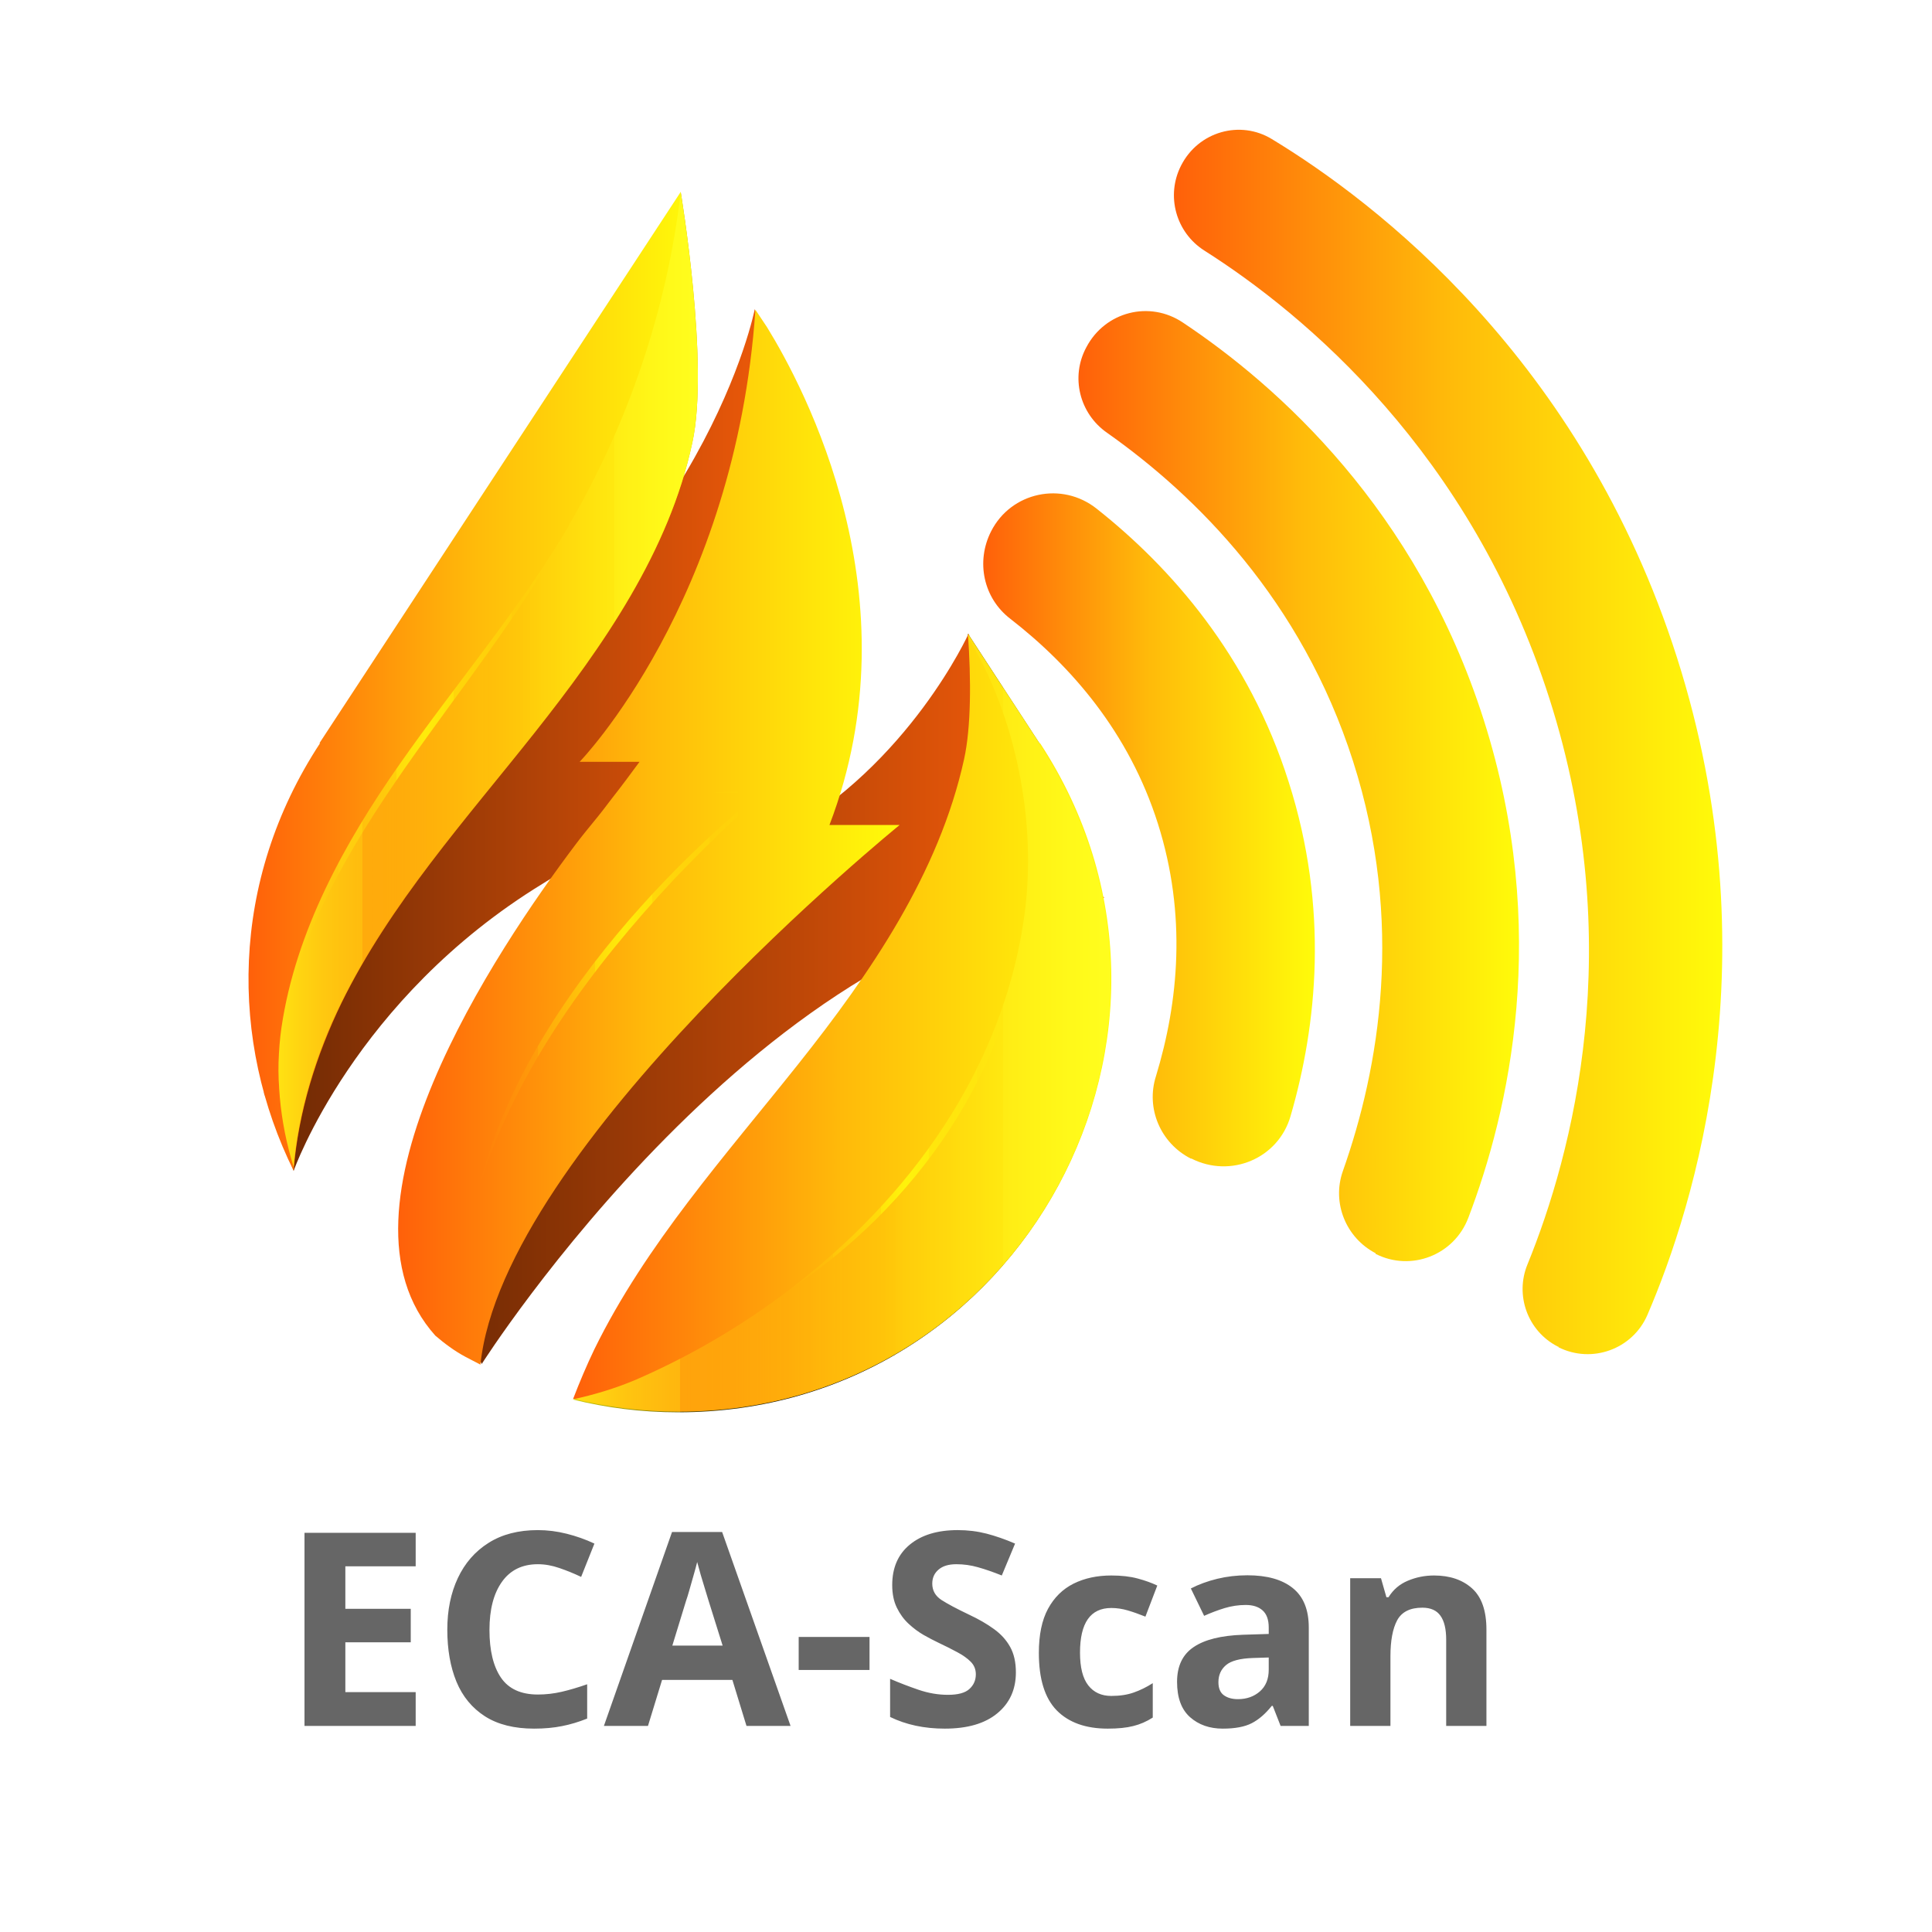
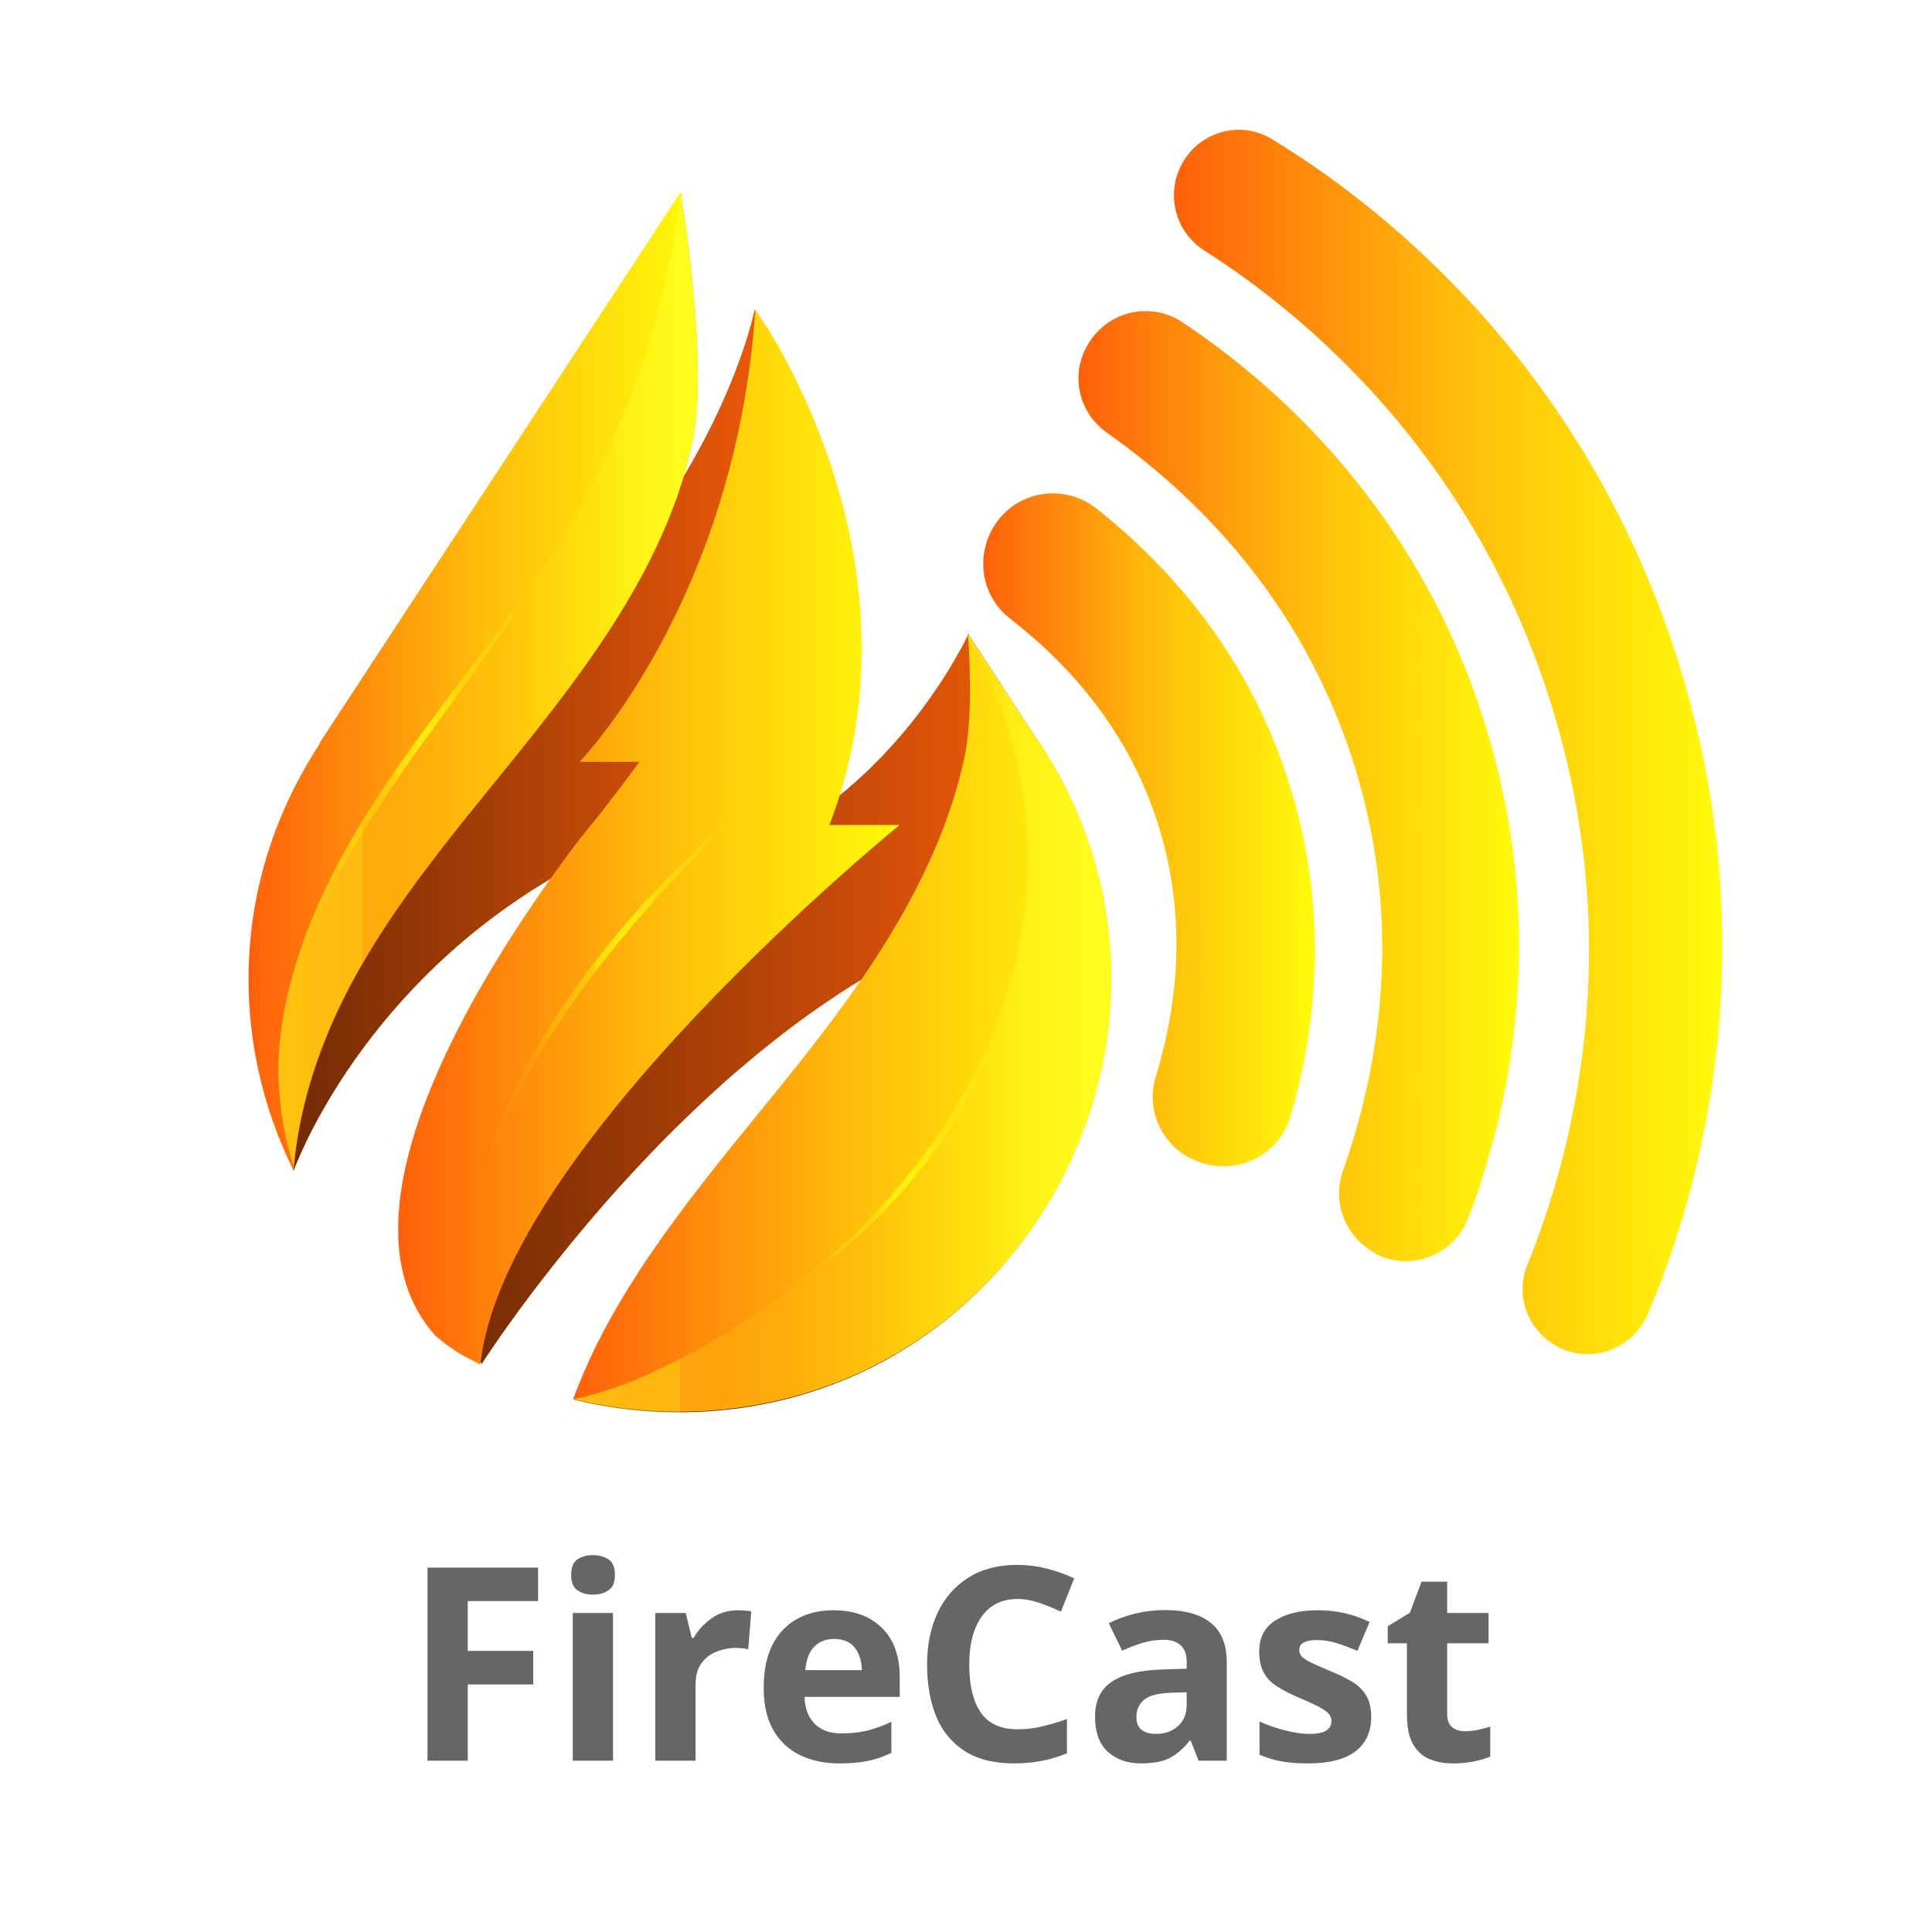
<svg xmlns="http://www.w3.org/2000/svg" id="Calque_1" version="1.1" viewBox="0 0 300 300">
  <defs>
    <style>
      .st0 {
+         fill: url(#Dégradé_sans_nom_6);
+       }
+ 
+       .st1 {
+         fill: url(#Dégradé_sans_nom_4);
+       }
+ 
+       .st2 {
+         fill: url(#Dégradé_sans_nom_5);
+       }
+ 
+       .st3 {
+         fill: url(#Dégradé_sans_nom_2);
+       }
+ 
+       .st4 {
+         fill: url(#Dégradé_sans_nom_3);
+       }
+ 
+       .st5 {
        fill: #666;
        font-family: Poppins-Bold, Poppins;
        font-size: 42px;
        font-weight: 700;
      }

-       .st0, .st1, .st2, .st3, .st4, .st5, .st6 {
+       .st5, .st6, .st7, .st8, .st9, .st10, .st11 {
        isolation: isolate;
      }

-       .st1 {
+       .st12 {
+         fill: url(#Dégradé_sans_nom);
+       }
+ 
+       .st13 {
+         fill: url(#Dégradé_sans_nom_13);
+       }
+ 
+       .st14 {
+         fill: url(#Dégradé_sans_nom_12);
+       }
+ 
+       .st15 {
+         fill: url(#Dégradé_sans_nom_14);
+       }
+ 
+       .st7 {
+         fill: url(#Dégradé_sans_nom_11);
+       }
+ 
+       .st7, .st8, .st9, .st10, .st11 {
+         mix-blend-mode: screen;
+       }
+ 
+       .st8 {
+         fill: url(#Dégradé_sans_nom_10);
+       }
+ 
+       .st9 {
+         fill: url(#Dégradé_sans_nom_8);
+       }
+ 
+       .st10 {
        fill: url(#Dégradé_sans_nom_7);
      }

-       .st1, .st2, .st4, .st5, .st6 {
-         mix-blend-mode: screen;
-       }
- 
-       .st7 {
-         fill: url(#Dégradé_sans_nom_6);
-       }
- 
-       .st8 {
-         fill: url(#Dégradé_sans_nom_14);
-       }
- 
-       .st9 {
-         fill: url(#Dégradé_sans_nom_13);
-       }
- 
-       .st10 {
-         fill: url(#Dégradé_sans_nom_2);
-       }
- 
-       .st2 {
+       .st11 {
        fill: url(#Dégradé_sans_nom_9);
      }

-       .st11 {
-         fill: url(#Dégradé_sans_nom);
-       }
- 
-       .st12 {
-         fill: url(#Dégradé_sans_nom_4);
-       }
- 
-       .st13 {
-         fill: url(#Dégradé_sans_nom_3);
-       }
- 
-       .st14 {
+       .st16 {
        display: none;
      }
- 
-       .st15 {
-         fill: url(#Dégradé_sans_nom_15);
-       }
- 
-       .st16 {
-         fill: url(#Dégradé_sans_nom_5);
-       }
- 
-       .st4 {
-         fill: url(#Dégradé_sans_nom_10);
-       }
- 
-       .st5 {
-         fill: url(#Dégradé_sans_nom_11);
-       }
- 
-       .st6 {
-         fill: url(#Dégradé_sans_nom_12);
-       }
    </style>
-     <radialGradient id="Dégradé_sans_nom" data-name="Dégradé sans nom" cx="125.8" cy="113.1" fx="125.8" fy="113.1" r="250" gradientTransform="translate(0 299.5) scale(1 -1)" gradientUnits="userSpaceOnUse">
+     <radialGradient id="Dégradé_sans_nom" data-name="Dégradé sans nom" cx="125.8" cy="42.8" fx="125.8" fy="42.8" r="250" gradientTransform="translate(0 143.6)" gradientUnits="userSpaceOnUse">
      <stop offset="0" stop-color="#462c6b" />
      <stop offset="0" stop-color="#382354" />
      <stop offset="1" stop-color="#1a1026" />
    </radialGradient>
-     <linearGradient id="Dégradé_sans_nom_2" data-name="Dégradé sans nom 2" x1="64.9" y1="144.4" x2="171.3" y2="144.4" gradientTransform="translate(0 299.5) scale(1 -1)" gradientUnits="userSpaceOnUse">
+     <linearGradient id="Dégradé_sans_nom_2" data-name="Dégradé sans nom 2" x1="64.9" y1="11.5" x2="171.3" y2="11.5" gradientTransform="translate(0 143.6)" gradientUnits="userSpaceOnUse">
      <stop offset="0" stop-color="#6b2804" />
      <stop offset="1" stop-color="#ff600a" />
    </linearGradient>
-     <linearGradient id="Dégradé_sans_nom_3" data-name="Dégradé sans nom 3" x1="40.9" y1="184.6" x2="130.7" y2="184.6" gradientTransform="translate(0 299.5) scale(1 -1)" gradientUnits="userSpaceOnUse">
+     <linearGradient id="Dégradé_sans_nom_3" data-name="Dégradé sans nom 3" x1="40.8" y1="-28.7" x2="130.7" y2="-28.7" gradientTransform="translate(0 143.6)" gradientUnits="userSpaceOnUse">
      <stop offset="0" stop-color="#6b2804" />
      <stop offset="1" stop-color="#ff600a" />
    </linearGradient>
-     <linearGradient id="Dégradé_sans_nom_4" data-name="Dégradé sans nom 4" x1="38.6" y1="193.7" x2="108.4" y2="193.7" gradientTransform="translate(0 299.5) scale(1 -1)" gradientUnits="userSpaceOnUse">
-       <stop offset="0" stop-color="#ff600a" />
-       <stop offset=".5" stop-color="#ffba0a" />
-       <stop offset="1" stop-color="#fffb0a" />
-     </linearGradient>
-     <linearGradient id="Dégradé_sans_nom_5" data-name="Dégradé sans nom 5" x1="88.9" y1="140.7" x2="172.5" y2="140.7" gradientTransform="translate(0 299.5) scale(1 -1)" gradientUnits="userSpaceOnUse">
-       <stop offset="0" stop-color="#ff600a" />
-       <stop offset=".5" stop-color="#ffba0a" />
-       <stop offset="1" stop-color="#fffb0a" />
-     </linearGradient>
-     <linearGradient id="Dégradé_sans_nom_6" data-name="Dégradé sans nom 6" x1="61.8" y1="169.6" x2="139.6" y2="169.6" gradientTransform="translate(0 299.5) scale(1 -1)" gradientUnits="userSpaceOnUse">
-       <stop offset="0" stop-color="#ff600a" />
-       <stop offset=".5" stop-color="#ffba0a" />
-       <stop offset="1" stop-color="#fffb0a" />
-     </linearGradient>
-     <linearGradient id="Dégradé_sans_nom_7" data-name="Dégradé sans nom 7" x1="43.3" y1="194" x2="108.4" y2="194" gradientTransform="translate(0 299.5) scale(1 -1)" gradientUnits="userSpaceOnUse">
+     <linearGradient id="Dégradé_sans_nom_4" data-name="Dégradé sans nom 4" x1="38.6" y1="-37.8" x2="108.4" y2="-37.8" gradientTransform="translate(0 143.6)" gradientUnits="userSpaceOnUse">
+       <stop offset="0" stop-color="#ff600a" />
+       <stop offset=".5" stop-color="#ffba0a" />
+       <stop offset="1" stop-color="#fffb0a" />
+     </linearGradient>
+     <linearGradient id="Dégradé_sans_nom_5" data-name="Dégradé sans nom 5" x1="88.9" y1="15.2" x2="172.5" y2="15.2" gradientTransform="translate(0 143.6)" gradientUnits="userSpaceOnUse">
+       <stop offset="0" stop-color="#ff600a" />
+       <stop offset=".5" stop-color="#ffba0a" />
+       <stop offset="1" stop-color="#fffb0a" />
+     </linearGradient>
+     <linearGradient id="Dégradé_sans_nom_6" data-name="Dégradé sans nom 6" x1="61.8" y1="-13.6" x2="139.7" y2="-13.6" gradientTransform="translate(0 143.6)" gradientUnits="userSpaceOnUse">
+       <stop offset="0" stop-color="#ff600a" />
+       <stop offset=".5" stop-color="#ffba0a" />
+       <stop offset="1" stop-color="#fffb0a" />
+     </linearGradient>
+     <linearGradient id="Dégradé_sans_nom_7" data-name="Dégradé sans nom 7" x1="43.3" y1="-38.1" x2="108.4" y2="-38.1" gradientTransform="translate(0 143.6)" gradientUnits="userSpaceOnUse">
      <stop offset="0" stop-color="#fffb0a" />
      <stop offset="0" stop-color="#cfcc08" />
-       <stop offset=".1" stop-color="#999606" />
+       <stop offset="0" stop-color="#999606" />
      <stop offset=".2" stop-color="#6a6804" />
      <stop offset=".2" stop-color="#434202" />
      <stop offset=".3" stop-color="#262501" />
      <stop offset=".4" stop-color="#111000" />
      <stop offset=".5" stop-color="#040400" />
      <stop offset=".5" stop-color="#000" />
      <stop offset=".6" stop-color="#040300" />
      <stop offset=".6" stop-color="#110e01" />
      <stop offset=".7" stop-color="#282003" />
      <stop offset=".8" stop-color="#473906" />
      <stop offset=".8" stop-color="#6f590a" />
      <stop offset=".9" stop-color="#9f800f" />
      <stop offset="1" stop-color="#d8ae15" />
      <stop offset="1" stop-color="#ffcd19" />
    </linearGradient>
-     <linearGradient id="Dégradé_sans_nom_9" data-name="Dégradé sans nom 9" x1="88.9" y1="140.7" x2="172.5" y2="140.7" gradientTransform="translate(0 299.5) scale(1 -1)" gradientUnits="userSpaceOnUse">
+     <linearGradient id="Dégradé_sans_nom_8" data-name="Dégradé sans nom 8" x1="88.9" y1="15.3" x2="172.5" y2="15.3" gradientTransform="translate(0 143.6)" gradientUnits="userSpaceOnUse">
      <stop offset="0" stop-color="#fffb0a" />
      <stop offset="0" stop-color="#cfcc08" />
-       <stop offset=".1" stop-color="#999606" />
+       <stop offset="0" stop-color="#999606" />
      <stop offset=".2" stop-color="#6a6804" />
      <stop offset=".2" stop-color="#434202" />
      <stop offset=".3" stop-color="#262501" />
      <stop offset=".4" stop-color="#111000" />
      <stop offset=".5" stop-color="#040400" />
      <stop offset=".5" stop-color="#000" />
      <stop offset=".6" stop-color="#040300" />
      <stop offset=".6" stop-color="#110e01" />
      <stop offset=".7" stop-color="#282003" />
      <stop offset=".8" stop-color="#473906" />
      <stop offset=".8" stop-color="#6f590a" />
      <stop offset=".9" stop-color="#9f800f" />
      <stop offset="1" stop-color="#d8ae15" />
      <stop offset="1" stop-color="#ffcd19" />
    </linearGradient>
-     <linearGradient id="Dégradé_sans_nom_10" data-name="Dégradé sans nom 10" x1="43.7" y1="178.9" x2="88.3" y2="178.9" gradientTransform="translate(0 299.5) scale(1 -1)" gradientUnits="userSpaceOnUse">
+     <linearGradient id="Dégradé_sans_nom_9" data-name="Dégradé sans nom 9" x1="43.7" y1="-22.9" x2="88.3" y2="-22.9" gradientTransform="translate(0 143.6)" gradientUnits="userSpaceOnUse">
      <stop offset="0" stop-color="#000" />
      <stop offset="0" stop-color="#030200" />
-       <stop offset=".1" stop-color="#0f0b00" />
+       <stop offset="0" stop-color="#0f0b00" />
      <stop offset=".2" stop-color="#221a00" />
      <stop offset=".2" stop-color="#3c2f00" />
      <stop offset=".3" stop-color="#5f4a00" />
      <stop offset=".4" stop-color="#896b00" />
      <stop offset=".4" stop-color="#bb9200" />
      <stop offset=".5" stop-color="#f3be00" />
      <stop offset=".5" stop-color="#ffc700" />
      <stop offset=".5" stop-color="#f8c100" />
      <stop offset=".6" stop-color="#be9400" />
      <stop offset=".6" stop-color="#8b6d00" />
      <stop offset=".7" stop-color="#604b00" />
      <stop offset=".8" stop-color="#3d3000" />
      <stop offset=".8" stop-color="#221b00" />
      <stop offset=".9" stop-color="#0f0b00" />
      <stop offset=".9" stop-color="#030200" />
      <stop offset="1" stop-color="#000" />
    </linearGradient>
-     <linearGradient id="Dégradé_sans_nom_11" data-name="Dégradé sans nom 11" x1="74.6" y1="146.4" x2="119.1" y2="146.4" gradientTransform="translate(0 299.5) scale(1 -1)" gradientUnits="userSpaceOnUse">
+     <linearGradient id="Dégradé_sans_nom_10" data-name="Dégradé sans nom 10" x1="74.6" y1="9.6" x2="119.1" y2="9.6" gradientTransform="translate(0 143.6)" gradientUnits="userSpaceOnUse">
      <stop offset="0" stop-color="#000" />
      <stop offset="0" stop-color="#030200" />
-       <stop offset=".1" stop-color="#0f0b00" />
+       <stop offset="0" stop-color="#0f0b00" />
      <stop offset=".2" stop-color="#221a00" />
      <stop offset=".2" stop-color="#3c2f00" />
      <stop offset=".3" stop-color="#5f4a00" />
      <stop offset=".4" stop-color="#896b00" />
      <stop offset=".4" stop-color="#bb9200" />
      <stop offset=".5" stop-color="#f3be00" />
      <stop offset=".5" stop-color="#ffc700" />
      <stop offset=".5" stop-color="#f8c100" />
      <stop offset=".6" stop-color="#be9400" />
      <stop offset=".6" stop-color="#8b6d00" />
      <stop offset=".7" stop-color="#604b00" />
      <stop offset=".8" stop-color="#3d3000" />
      <stop offset=".8" stop-color="#221b00" />
      <stop offset=".9" stop-color="#0f0b00" />
      <stop offset=".9" stop-color="#030200" />
      <stop offset="1" stop-color="#000" />
    </linearGradient>
-     <linearGradient id="Dégradé_sans_nom_12" data-name="Dégradé sans nom 12" x1="122" y1="128.3" x2="159.1" y2="128.3" gradientTransform="translate(0 299.5) scale(1 -1)" gradientUnits="userSpaceOnUse">
+     <linearGradient id="Dégradé_sans_nom_11" data-name="Dégradé sans nom 11" x1="122" y1="27.6" x2="159.1" y2="27.6" gradientTransform="translate(0 143.6)" gradientUnits="userSpaceOnUse">
      <stop offset="0" stop-color="#000" />
      <stop offset="0" stop-color="#030200" />
-       <stop offset=".1" stop-color="#0f0b00" />
+       <stop offset="0" stop-color="#0f0b00" />
      <stop offset=".2" stop-color="#221a00" />
      <stop offset=".2" stop-color="#3c2f00" />
      <stop offset=".3" stop-color="#5f4a00" />
      <stop offset=".4" stop-color="#896b00" />
      <stop offset=".4" stop-color="#bb9200" />
      <stop offset=".5" stop-color="#f3be00" />
      <stop offset=".5" stop-color="#ffc700" />
      <stop offset=".5" stop-color="#f8c100" />
      <stop offset=".6" stop-color="#be9400" />
      <stop offset=".6" stop-color="#8b6d00" />
      <stop offset=".7" stop-color="#604b00" />
      <stop offset=".8" stop-color="#3d3000" />
      <stop offset=".8" stop-color="#221b00" />
      <stop offset=".9" stop-color="#0f0b00" />
      <stop offset=".9" stop-color="#030200" />
      <stop offset="1" stop-color="#000" />
    </linearGradient>
-     <linearGradient id="Dégradé_sans_nom_13" data-name="Dégradé sans nom 13" x1="152.6" y1="170.7" x2="204" y2="170.7" gradientTransform="translate(0 299.5) scale(1 -1)" gradientUnits="userSpaceOnUse">
-       <stop offset="0" stop-color="#ff600a" />
-       <stop offset=".5" stop-color="#ffba0a" />
-       <stop offset="1" stop-color="#fffb0a" />
-     </linearGradient>
-     <linearGradient id="Dégradé_sans_nom_14" data-name="Dégradé sans nom 14" x1="167.5" y1="177.5" x2="235.9" y2="177.5" gradientTransform="translate(0 299.5) scale(1 -1)" gradientUnits="userSpaceOnUse">
-       <stop offset="0" stop-color="#ff600a" />
-       <stop offset=".5" stop-color="#ffba0a" />
-       <stop offset="1" stop-color="#fffb0a" />
-     </linearGradient>
-     <linearGradient id="Dégradé_sans_nom_15" data-name="Dégradé sans nom 15" x1="182.2" y1="184.3" x2="267.5" y2="184.3" gradientTransform="translate(0 299.5) scale(1 -1)" gradientUnits="userSpaceOnUse">
+     <linearGradient id="Dégradé_sans_nom_12" data-name="Dégradé sans nom 12" x1="152.6" y1="-14.7" x2="204" y2="-14.7" gradientTransform="translate(0 143.6)" gradientUnits="userSpaceOnUse">
+       <stop offset="0" stop-color="#ff600a" />
+       <stop offset=".5" stop-color="#ffba0a" />
+       <stop offset="1" stop-color="#fffb0a" />
+     </linearGradient>
+     <linearGradient id="Dégradé_sans_nom_13" data-name="Dégradé sans nom 13" x1="167.5" y1="-21.5" x2="235.9" y2="-21.5" gradientTransform="translate(0 143.6)" gradientUnits="userSpaceOnUse">
+       <stop offset="0" stop-color="#ff600a" />
+       <stop offset=".5" stop-color="#ffba0a" />
+       <stop offset="1" stop-color="#fffb0a" />
+     </linearGradient>
+     <linearGradient id="Dégradé_sans_nom_14" data-name="Dégradé sans nom 14" x1="182.2" y1="-28.4" x2="267.5" y2="-28.4" gradientTransform="translate(0 143.6)" gradientUnits="userSpaceOnUse">
      <stop offset="0" stop-color="#ff600a" />
      <stop offset=".5" stop-color="#ffba0a" />
      <stop offset="1" stop-color="#fffb0a" />
    </linearGradient>
  </defs>
-   <g class="st3">
-     <g id="BACKGROUND" class="st14">
-       <rect class="st11" x="-124.2" y="-63.6" width="500" height="500" />
+   <g class="st6">
+     <g id="BACKGROUND" class="st16">
+       <rect class="st12" x="-124.2" y="-63.6" width="500" height="500" />
    </g>
    <g id="OBJECTS">
      <g>
-         <path class="st10" d="M157.3,128.4c0-3.4-.1-11.5-.1-11.5l-6.8-18.5s-9.2,20.3-29.2,31.3c-1.9.8-3.7,1.7-5.5,2.7-1.9.8-3.9,1.5-6,2.1-18.5,5.3-19,8.9-14.2,11.3-10.8,8.8-19.5,18.4-25.3,25.8-5.6,7-6.7,16.6-2.8,24.7l7.4,15.5s44.3-69.8,96.7-72.4l-14.1-11.1h0Z" />
-         <path class="st13" d="M84.3,137.2c29.3-17.9,46.4-50.8,46.4-50.8l-13.5-38.4s-7.6,39-51.7,66.9c-44.1,27.9-15.6,30.1-15.6,30.1l-8.9,24.7,4.6,12.1s9.4-26.7,38.7-44.6h0Z" />
-         <path class="st12" d="M49.7,115.4c-14.1,21.5-14,46.4-4.1,66.4.7-9,3.5-17.9,7.4-26,7.6-15.5,19.3-28.5,30-42,10.7-13.5,20.9-28.2,24.5-45,2.7-12.2-1.8-39-1.8-39,0,0-56.1,85.6-56.1,85.6Z" />
-         <path class="st16" d="M161.4,115.4l-11.1-17c.5,7.1.5,14.5-.6,19.5-3.9,17.7-14.5,33.2-25.8,47.4-11.3,14.2-23.6,27.9-31.6,44.2-1.2,2.5-2.3,5.1-3.3,7.7,5.2,1.3,10.7,2,16.4,2h0c53.3,0,85.3-59.2,56.1-103.8h0Z" />
-         <path class="st7" d="M128.8,128.1c13.5-35.3-3.9-67.9-9.7-77.3l-1.8-2.7c-3.1,45.3-27.3,70.2-27.3,70.2h9.3c-1.4,1.9-2.8,3.8-4.3,5.7h0c-.9,1.2-1.9,2.5-2.9,3.7-.9,1.1-1.8,2.2-2.7,3.4-12.3,16.3-39.4,56.7-21.8,76.3h0c1.4,1.2,3,2.4,4.7,3.3.8.4,1.5.8,2.3,1.2,3.5-33.8,65.1-83.8,65.1-83.8h-10.9,0Z" />
-         <path class="st1" d="M88.3,81.7c-7.7,13-17.6,24.6-26.2,36.9s-16.2,26-18.4,41c-1,7-.3,14.6,1.9,21.6.8-8.8,3.5-17.6,7.4-25.5,7.6-15.5,19.3-28.5,30-42,10.7-13.5,20.9-28.2,24.5-45,2.7-12.2-1.8-38.8-1.8-38.9-2.1,18.2-8.2,36.1-17.4,51.8Z" />
-         <path class="st2" d="M161.4,115.4l-11.1-17c0,.2,0,.3,0,.5,7.5,12.5,10.7,28.7,8.8,43-4.4,33-30.9,59.6-60.5,72.4-3.1,1.3-6.4,2.3-9.7,3h0c5.2,1.3,10.7,2,16.4,2h0c53.3,0,85.3-59.2,56.1-103.8h0Z" />
-         <path class="st4" d="M62.1,118.6c-8.7,12.4-16.2,26-18.4,41h0c6-30.4,30.5-51.5,44.6-77.9-7.7,13-17.6,24.6-26.2,36.9h0Z" />
-         <path class="st5" d="M74.6,183.6c5.9-18,17.3-33.4,30.1-47.1,4.6-4.8,9.3-9.4,14.4-13.8-2.8.1-5.7.2-8.5.4h7.5s-34.9,26.8-43.5,60.5h0Z" />
-         <path class="st6" d="M122.1,200.6s0,0,0,0c19.9-13,35.4-34.7,37.1-58.8-3.2,23.9-17.9,44.4-37.1,58.8h0Z" />
+         <path class="st3" d="M157.3,128.4c0-3.4-.1-11.5-.1-11.5l-6.8-18.5s-9.2,20.3-29.2,31.3c-1.9.8-3.7,1.7-5.5,2.7-1.9.8-3.9,1.5-6,2.1-18.5,5.3-19,8.9-14.2,11.3-10.8,8.8-19.5,18.4-25.3,25.8-5.6,7-6.7,16.6-2.8,24.7l7.4,15.5s44.3-69.8,96.7-72.4l-14.1-11.1h0Z" />
+         <path class="st4" d="M84.3,137.2c29.3-17.9,46.4-50.8,46.4-50.8l-13.5-38.4s-7.6,39-51.7,66.9c-44.1,27.9-15.6,30.1-15.6,30.1l-8.9,24.7,4.6,12.1s9.4-26.7,38.7-44.6h0Z" />
+         <path class="st1" d="M49.7,115.4c-14.1,21.5-14,46.4-4.1,66.4.7-9,3.5-17.9,7.4-26,7.6-15.5,19.3-28.5,30-42s20.9-28.2,24.5-45c2.7-12.2-1.8-39-1.8-39l-56.1,85.6h.1Z" />
+         <path class="st2" d="M161.4,115.4l-11.1-17c.5,7.1.5,14.5-.6,19.5-3.9,17.7-14.5,33.2-25.8,47.4s-23.6,27.9-31.6,44.2c-1.2,2.5-2.3,5.1-3.3,7.7,5.2,1.3,10.7,2,16.4,2h0c53.3,0,85.3-59.2,56.1-103.8h0Z" />
+         <path class="st0" d="M128.8,128.1c13.5-35.3-3.9-67.9-9.7-77.3l-1.8-2.7c-3.1,45.3-27.3,70.2-27.3,70.2h9.3c-1.4,1.9-2.8,3.8-4.3,5.7h0c-.9,1.2-1.9,2.5-2.9,3.7-.9,1.1-1.8,2.2-2.7,3.4-12.3,16.3-39.4,56.7-21.8,76.3h0c1.4,1.2,3,2.4,4.7,3.3.8.4,1.5.8,2.3,1.2,3.5-33.8,65.1-83.8,65.1-83.8h-10.9Z" />
+         <path class="st10" d="M88.3,81.7c-7.7,13-17.6,24.6-26.2,36.9-8.6,12.3-16.2,26-18.4,41-1,7-.3,14.6,1.9,21.6.8-8.8,3.5-17.6,7.4-25.5,7.6-15.5,19.3-28.5,30-42,10.7-13.5,20.9-28.2,24.5-45,2.7-12.2-1.8-38.8-1.8-38.9-2.1,18.2-8.2,36.1-17.4,51.8h0Z" />
+         <path class="st9" d="M161.4,115.4l-11.1-17v.5c7.5,12.5,10.7,28.7,8.8,43-4.4,33-30.9,59.6-60.5,72.4-3.1,1.3-6.4,2.3-9.7,3h0c5.2,1.3,10.7,2,16.4,2h0c53.3,0,85.3-59.2,56.1-103.8h0Z" />
+         <path class="st11" d="M62.1,118.6c-8.7,12.4-16.2,26-18.4,41h0c6-30.4,30.5-51.5,44.6-77.9-7.7,13-17.6,24.6-26.2,36.9h0Z" />
+         <path class="st8" d="M74.6,183.6c5.9-18,17.3-33.4,30.1-47.1,4.6-4.8,9.3-9.4,14.4-13.8-2.8,0-5.7.2-8.5.4h7.5s-34.9,26.8-43.5,60.5h0Z" />
+         <path class="st7" d="M122.1,200.6h0c19.9-13,35.4-34.7,37.1-58.8-3.2,23.9-17.9,44.4-37.1,58.8h0Z" />
      </g>
    </g>
    <g id="TEXTS">
-       <g class="st3">
-         <text class="st0" transform="translate(43.5 268)">
-           <tspan x="0" y="0">ECA-Scan</tspan>
-         </text>
+       <g class="st6">
+         <g class="st6">
+           <text class="st5" transform="translate(62.6 273.4)">
+             <tspan x="0" y="0">FireCast</tspan>
+           </text>
+         </g>
      </g>
      <g>
-         <path class="st9" d="M184.9,179.9h0c-4.7-2.4-7-7.8-5.4-12.8,3.5-11.5,4.8-25,.3-39.2-4.5-14.2-13.5-24.5-22.9-31.8-4.2-3.2-5.4-8.9-3-13.6h0c3.1-6.1,11-7.8,16.4-3.5,11.5,9.1,23.6,22.8,29.8,42.4,6.3,19.7,4.4,37.8.3,51.9-1.9,6.6-9.3,9.7-15.4,6.6h0Z" />
-         <path class="st8" d="M213.6,194.6h0c-4.6-2.4-6.8-7.8-5.1-12.7,5.7-16.1,9.6-38.7,1.6-63.7s-24.3-41.2-38.2-51c-4.3-3-5.7-8.7-3.2-13.3h0c2.9-5.5,9.8-7.3,15-3.8,14.7,9.8,36.3,29,46.7,61.7s3.9,60.8-2.4,77.3c-2.2,5.8-8.9,8.4-14.4,5.6h0Z" />
-         <path class="st15" d="M242,209.1h-.1c-4.7-2.4-6.7-8-4.7-12.8,7-17.2,15.6-49.6,3.4-87.8-12.2-38.2-38-59.7-53.6-69.6-4.4-2.8-6-8.5-3.6-13.2h0c2.7-5.3,9.2-7.1,14.1-4.1,16,9.7,48.1,34.1,62.9,80.5,14.8,46.4,2.8,84.9-4.6,102.1-2.3,5.3-8.6,7.6-13.8,5h0Z" />
+         <path class="st14" d="M184.9,179.9h0c-4.7-2.4-7-7.8-5.4-12.8,3.5-11.5,4.8-25,.3-39.2s-13.5-24.5-22.9-31.8c-4.2-3.2-5.4-8.9-3-13.6h0c3.1-6.1,11-7.8,16.4-3.5,11.5,9.1,23.6,22.8,29.8,42.4,6.3,19.7,4.4,37.8.3,51.9-1.9,6.6-9.3,9.7-15.4,6.6h-.1Z" />
+         <path class="st13" d="M213.6,194.6h0c-4.6-2.4-6.8-7.8-5.1-12.7,5.7-16.1,9.6-38.7,1.6-63.7s-24.3-41.2-38.2-51c-4.3-3-5.7-8.7-3.2-13.3h0c2.9-5.5,9.8-7.3,15-3.8,14.7,9.8,36.3,29,46.7,61.7,10.4,32.7,3.9,60.8-2.4,77.3-2.2,5.8-8.9,8.4-14.4,5.6h0Z" />
+         <path class="st15" d="M242,209.1h-.1c-4.7-2.4-6.7-8-4.7-12.8,7-17.2,15.6-49.6,3.4-87.8-12.2-38.2-38-59.7-53.6-69.6-4.4-2.8-6-8.5-3.6-13.2h0c2.7-5.3,9.2-7.1,14.1-4.1,16,9.7,48.1,34.1,62.9,80.5s2.8,84.9-4.6,102.1c-2.3,5.3-8.6,7.6-13.8,5h0Z" />
      </g>
    </g>
  </g>
</svg>
